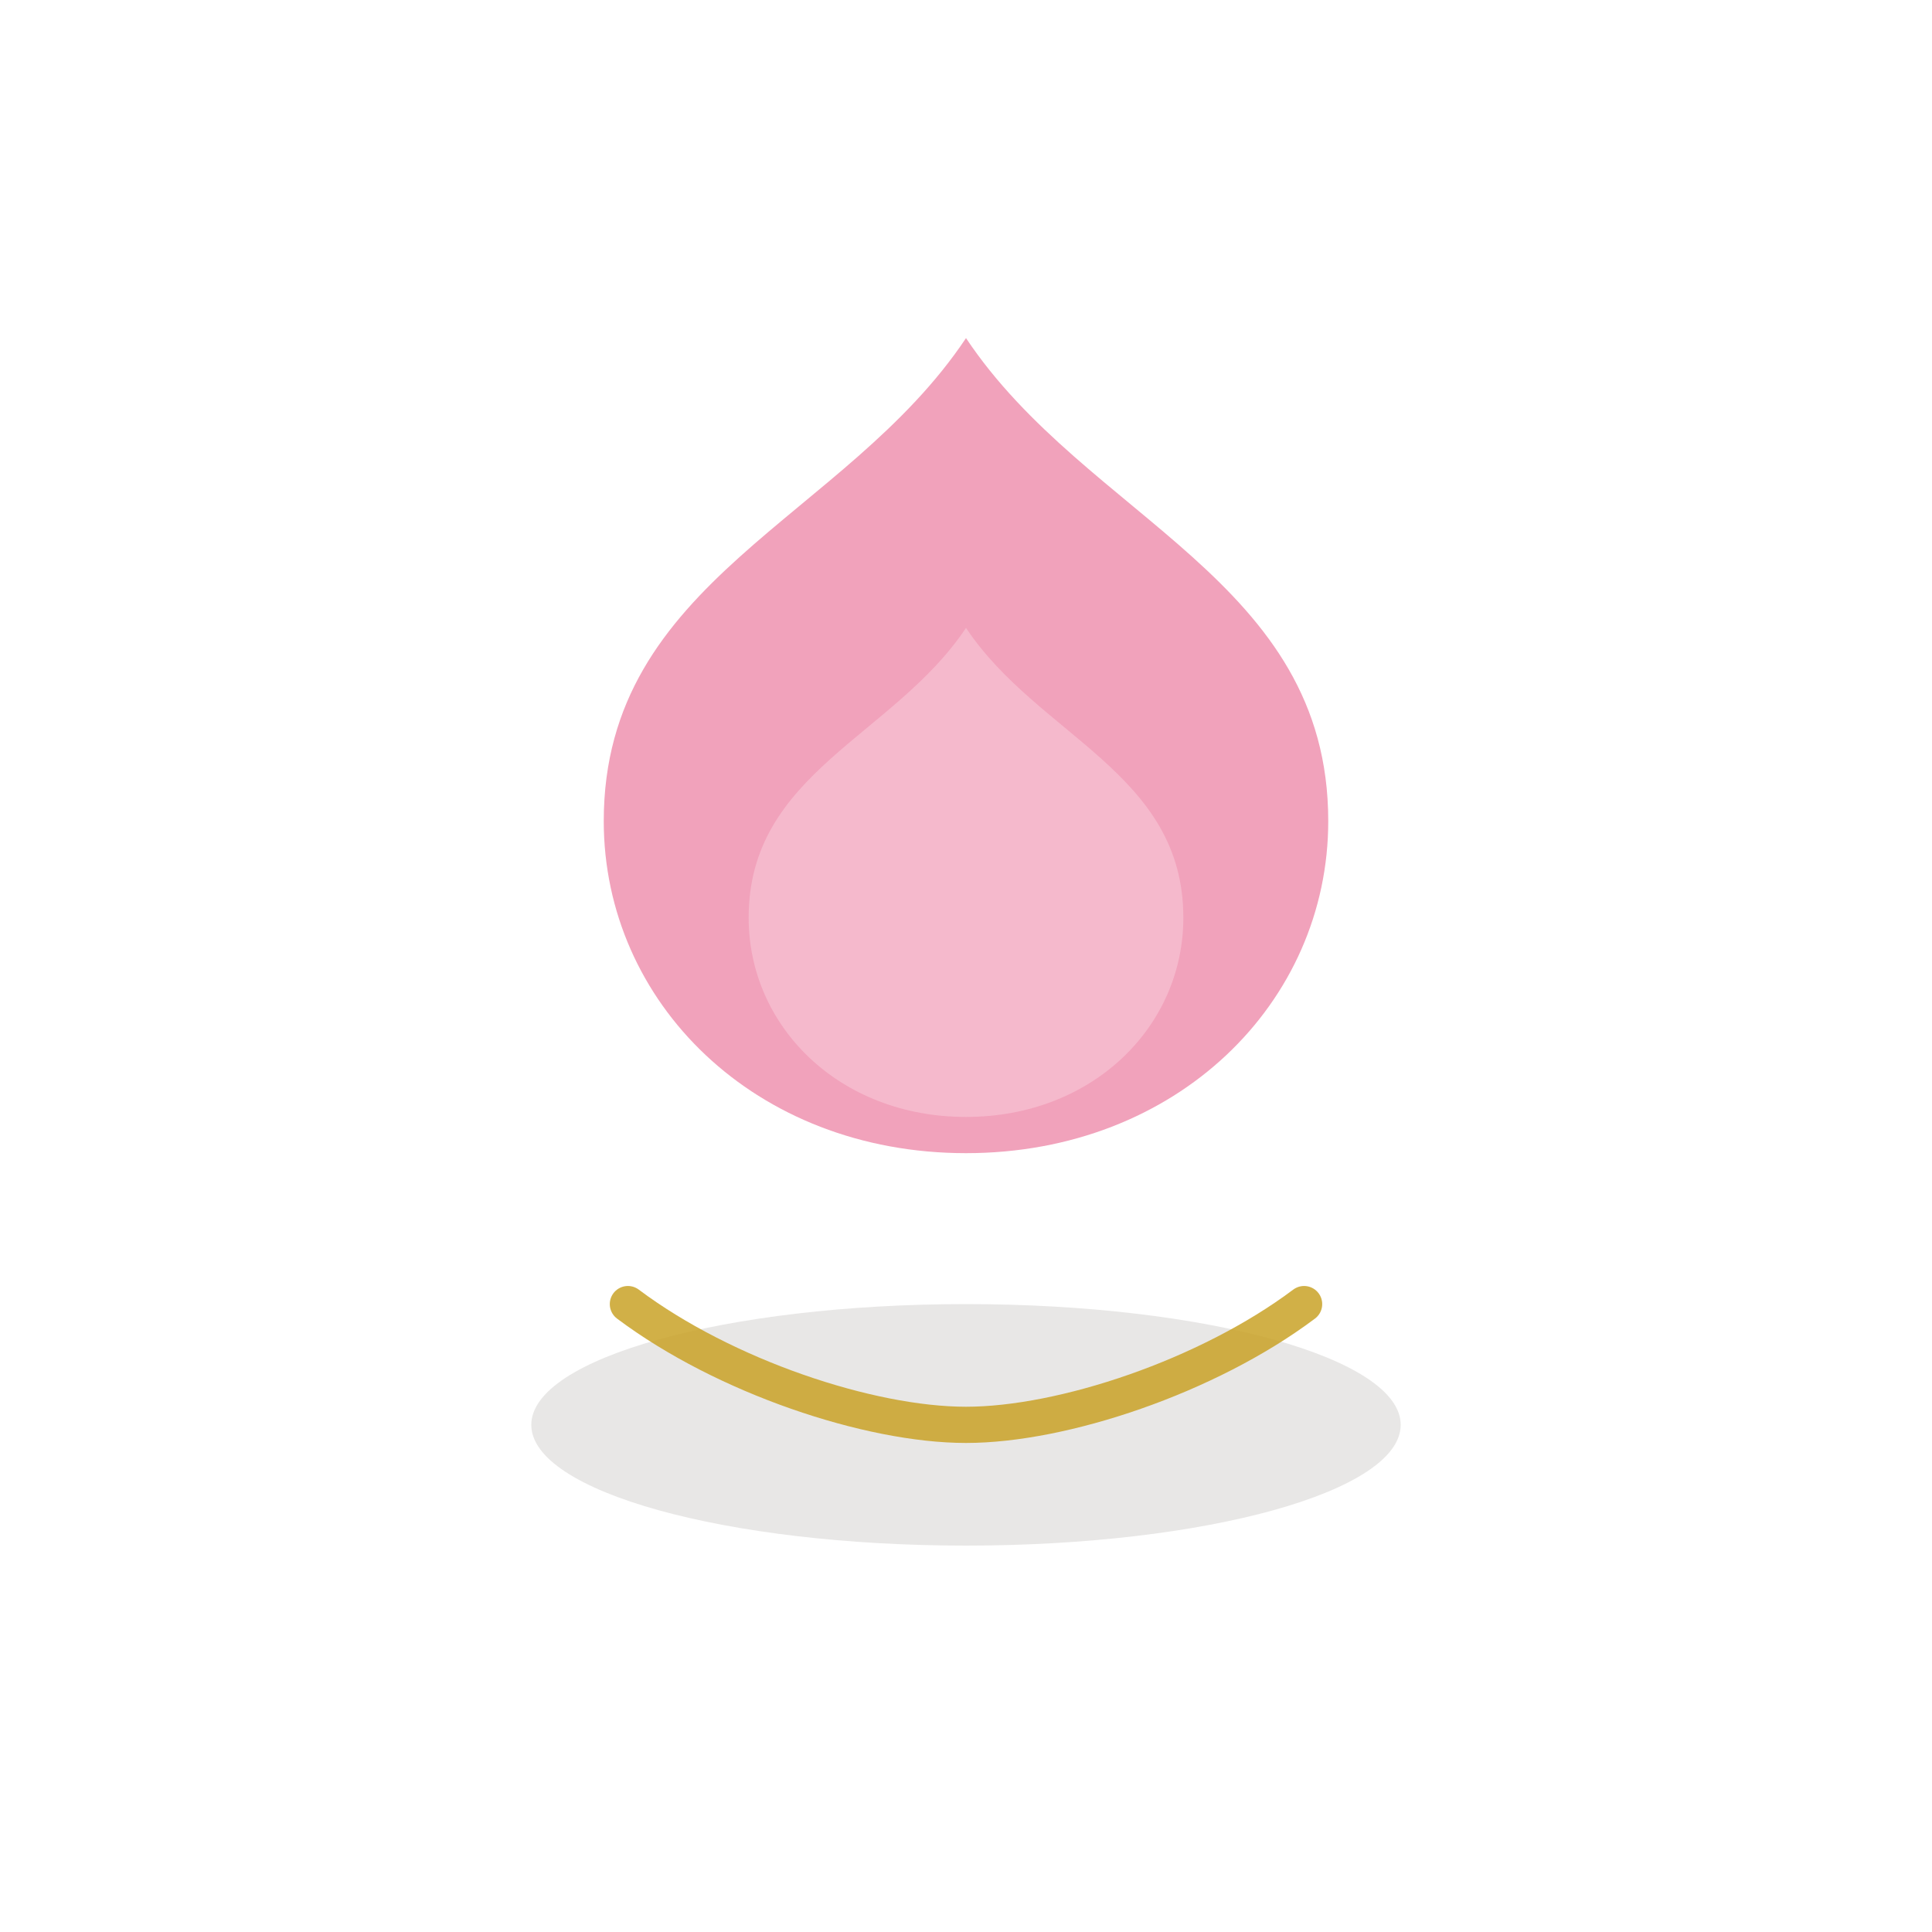
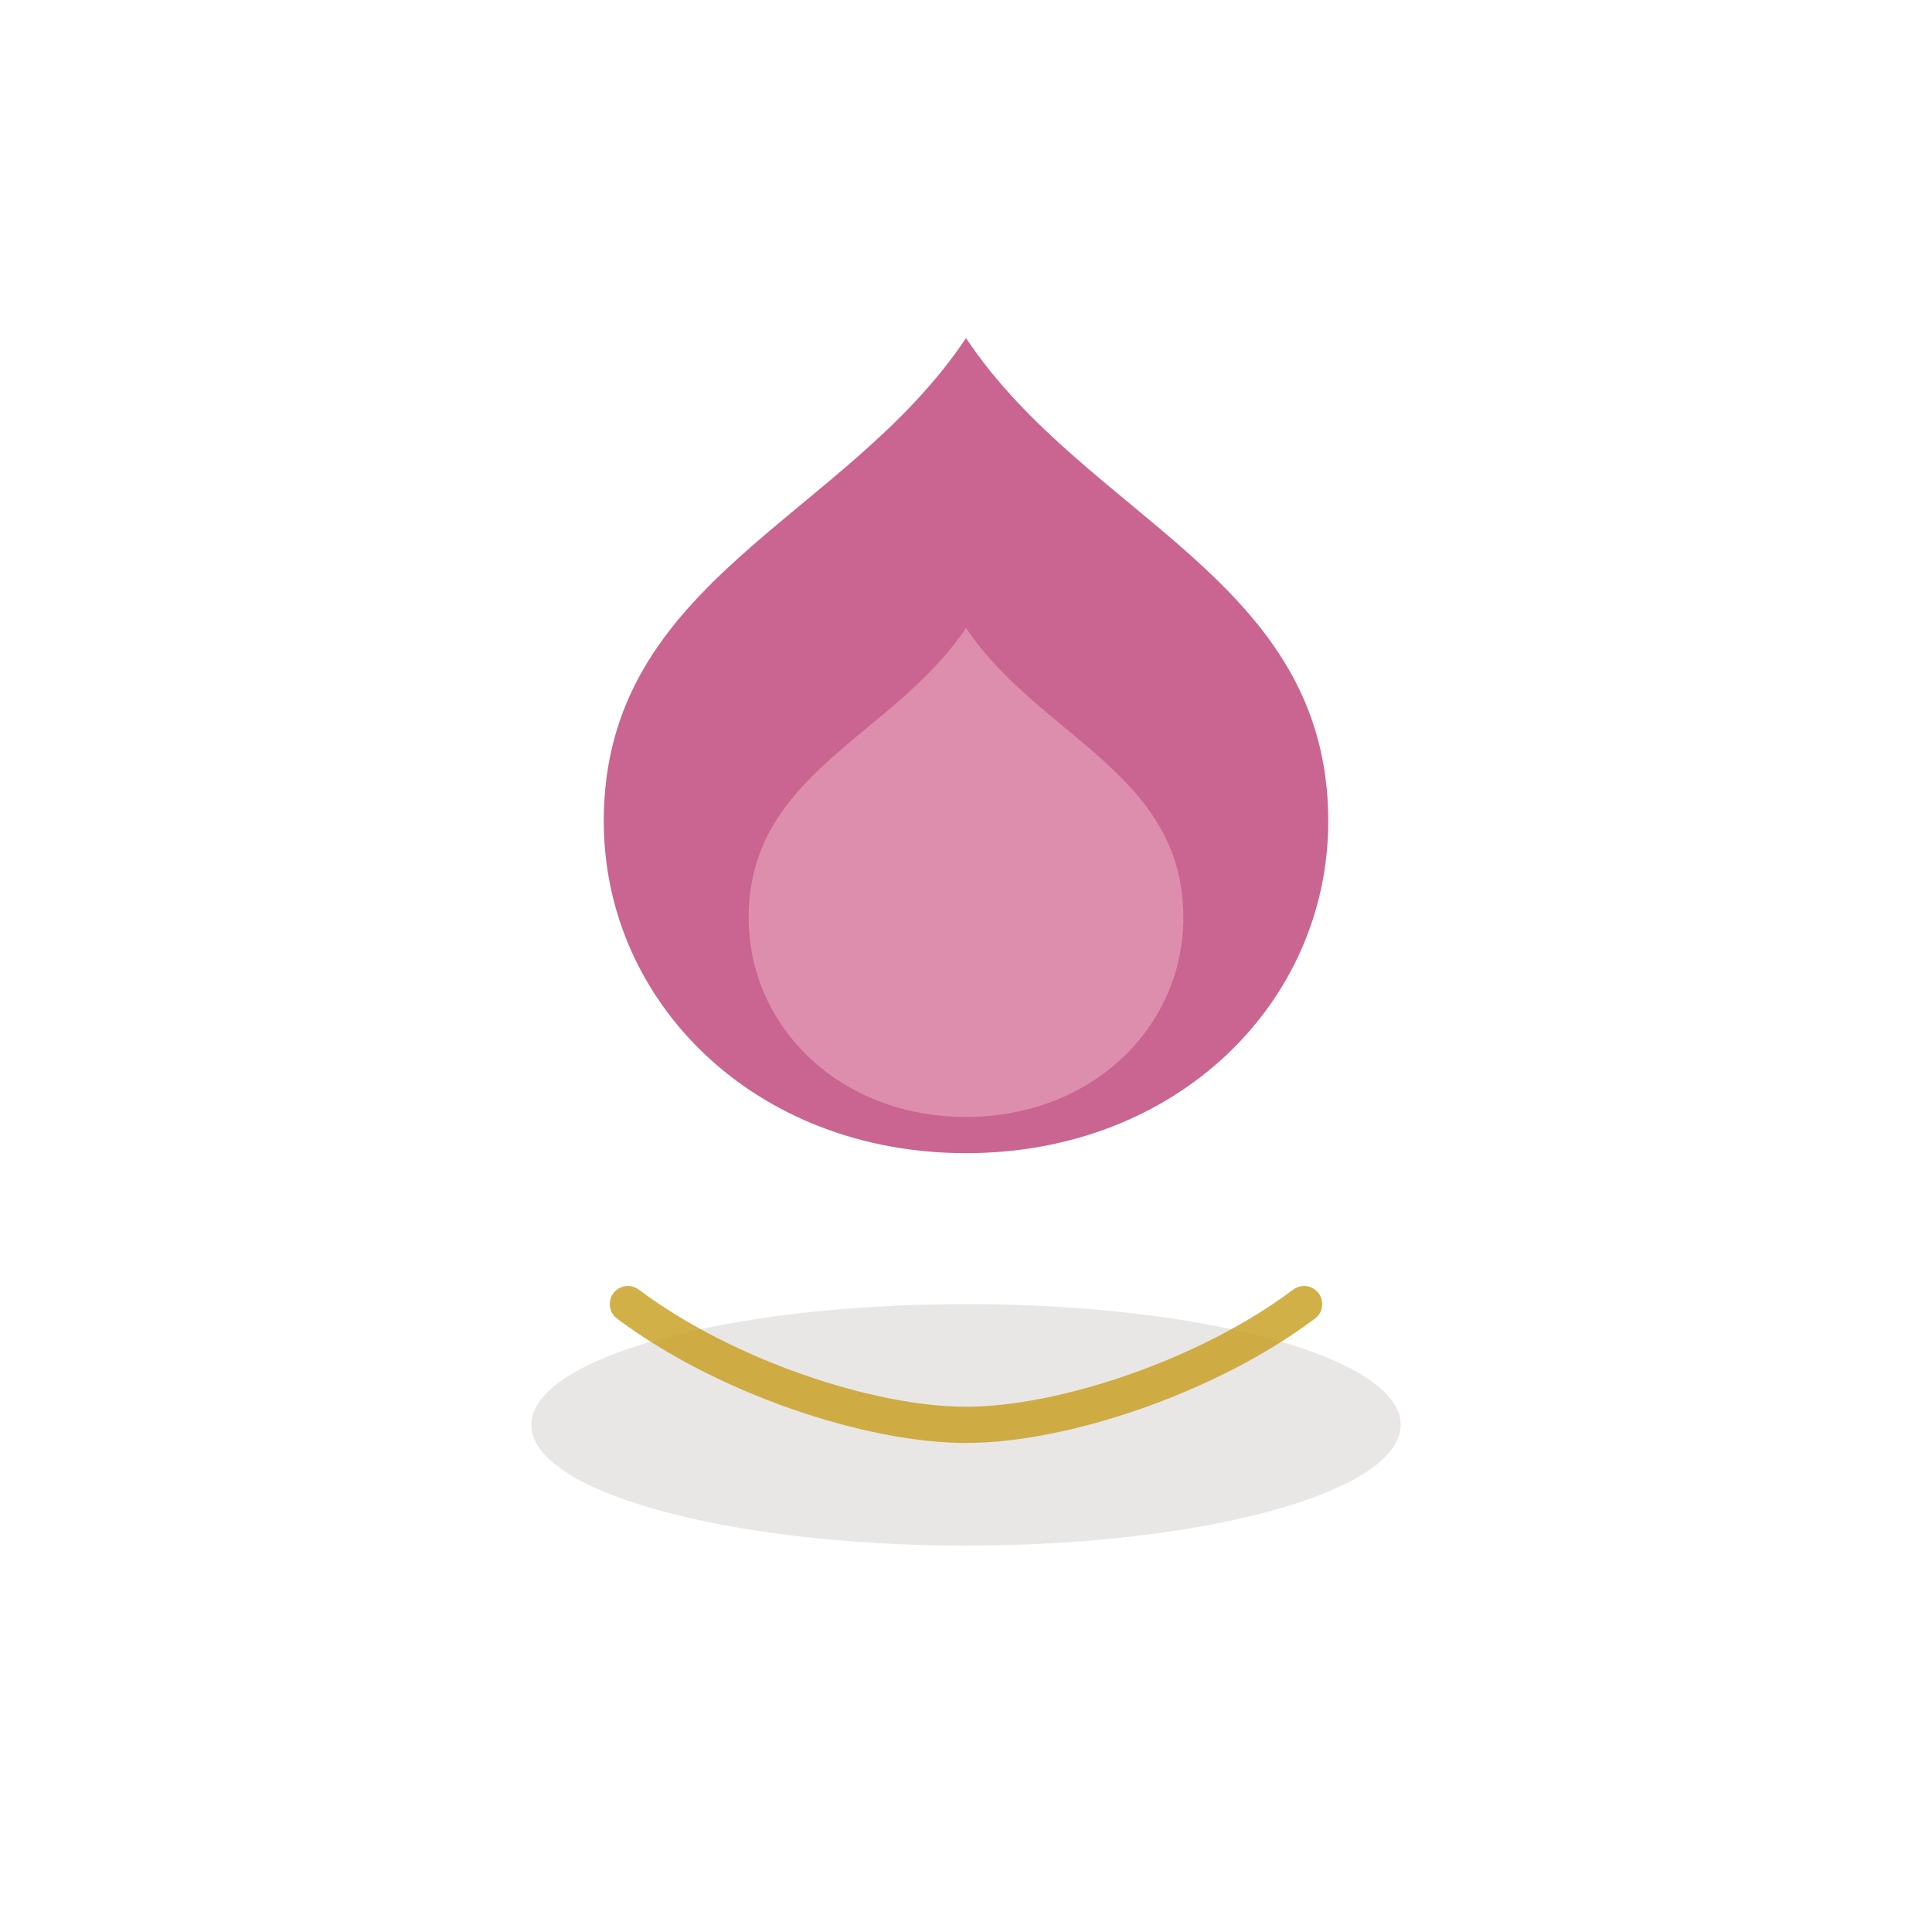
<svg xmlns="http://www.w3.org/2000/svg" viewBox="0 0 160 160" fill="none" aria-hidden="true">
-   <path d="M80 28c-10 15-30 20-30 40 0 15 12.5 27.5 30 27.5s30-12.5 30-27.5c0-20-20-25-30-40z" fill="#f1a2bb" />
-   <path d="M80 52c-6 9-18 12-18 24 0 9 7.5 16.5 18 16.5s18-7.5 18-16.5c0-12-12-15-18-24z" fill="#f8c5d5" opacity="0.65" />
+   <path d="M80 28c-10 15-30 20-30 40 0 15 12.5 27.5 30 27.5s30-12.5 30-27.5c0-20-20-25-30-40z" fill="#CA6490" />
+   <path d="M80 52c-6 9-18 12-18 24 0 9 7.5 16.5 18 16.5s18-7.5 18-16.5c0-12-12-15-18-24z" fill="#E6A4BC" opacity="0.65" />
  <ellipse cx="80" cy="118" rx="36" ry="10" fill="#3D3229" opacity="0.12" />
  <path d="M52 108c8 6 20 10 28 10s20-4 28-10" stroke="#C9A227" stroke-width="3" stroke-linecap="round" opacity="0.85" />
</svg>
